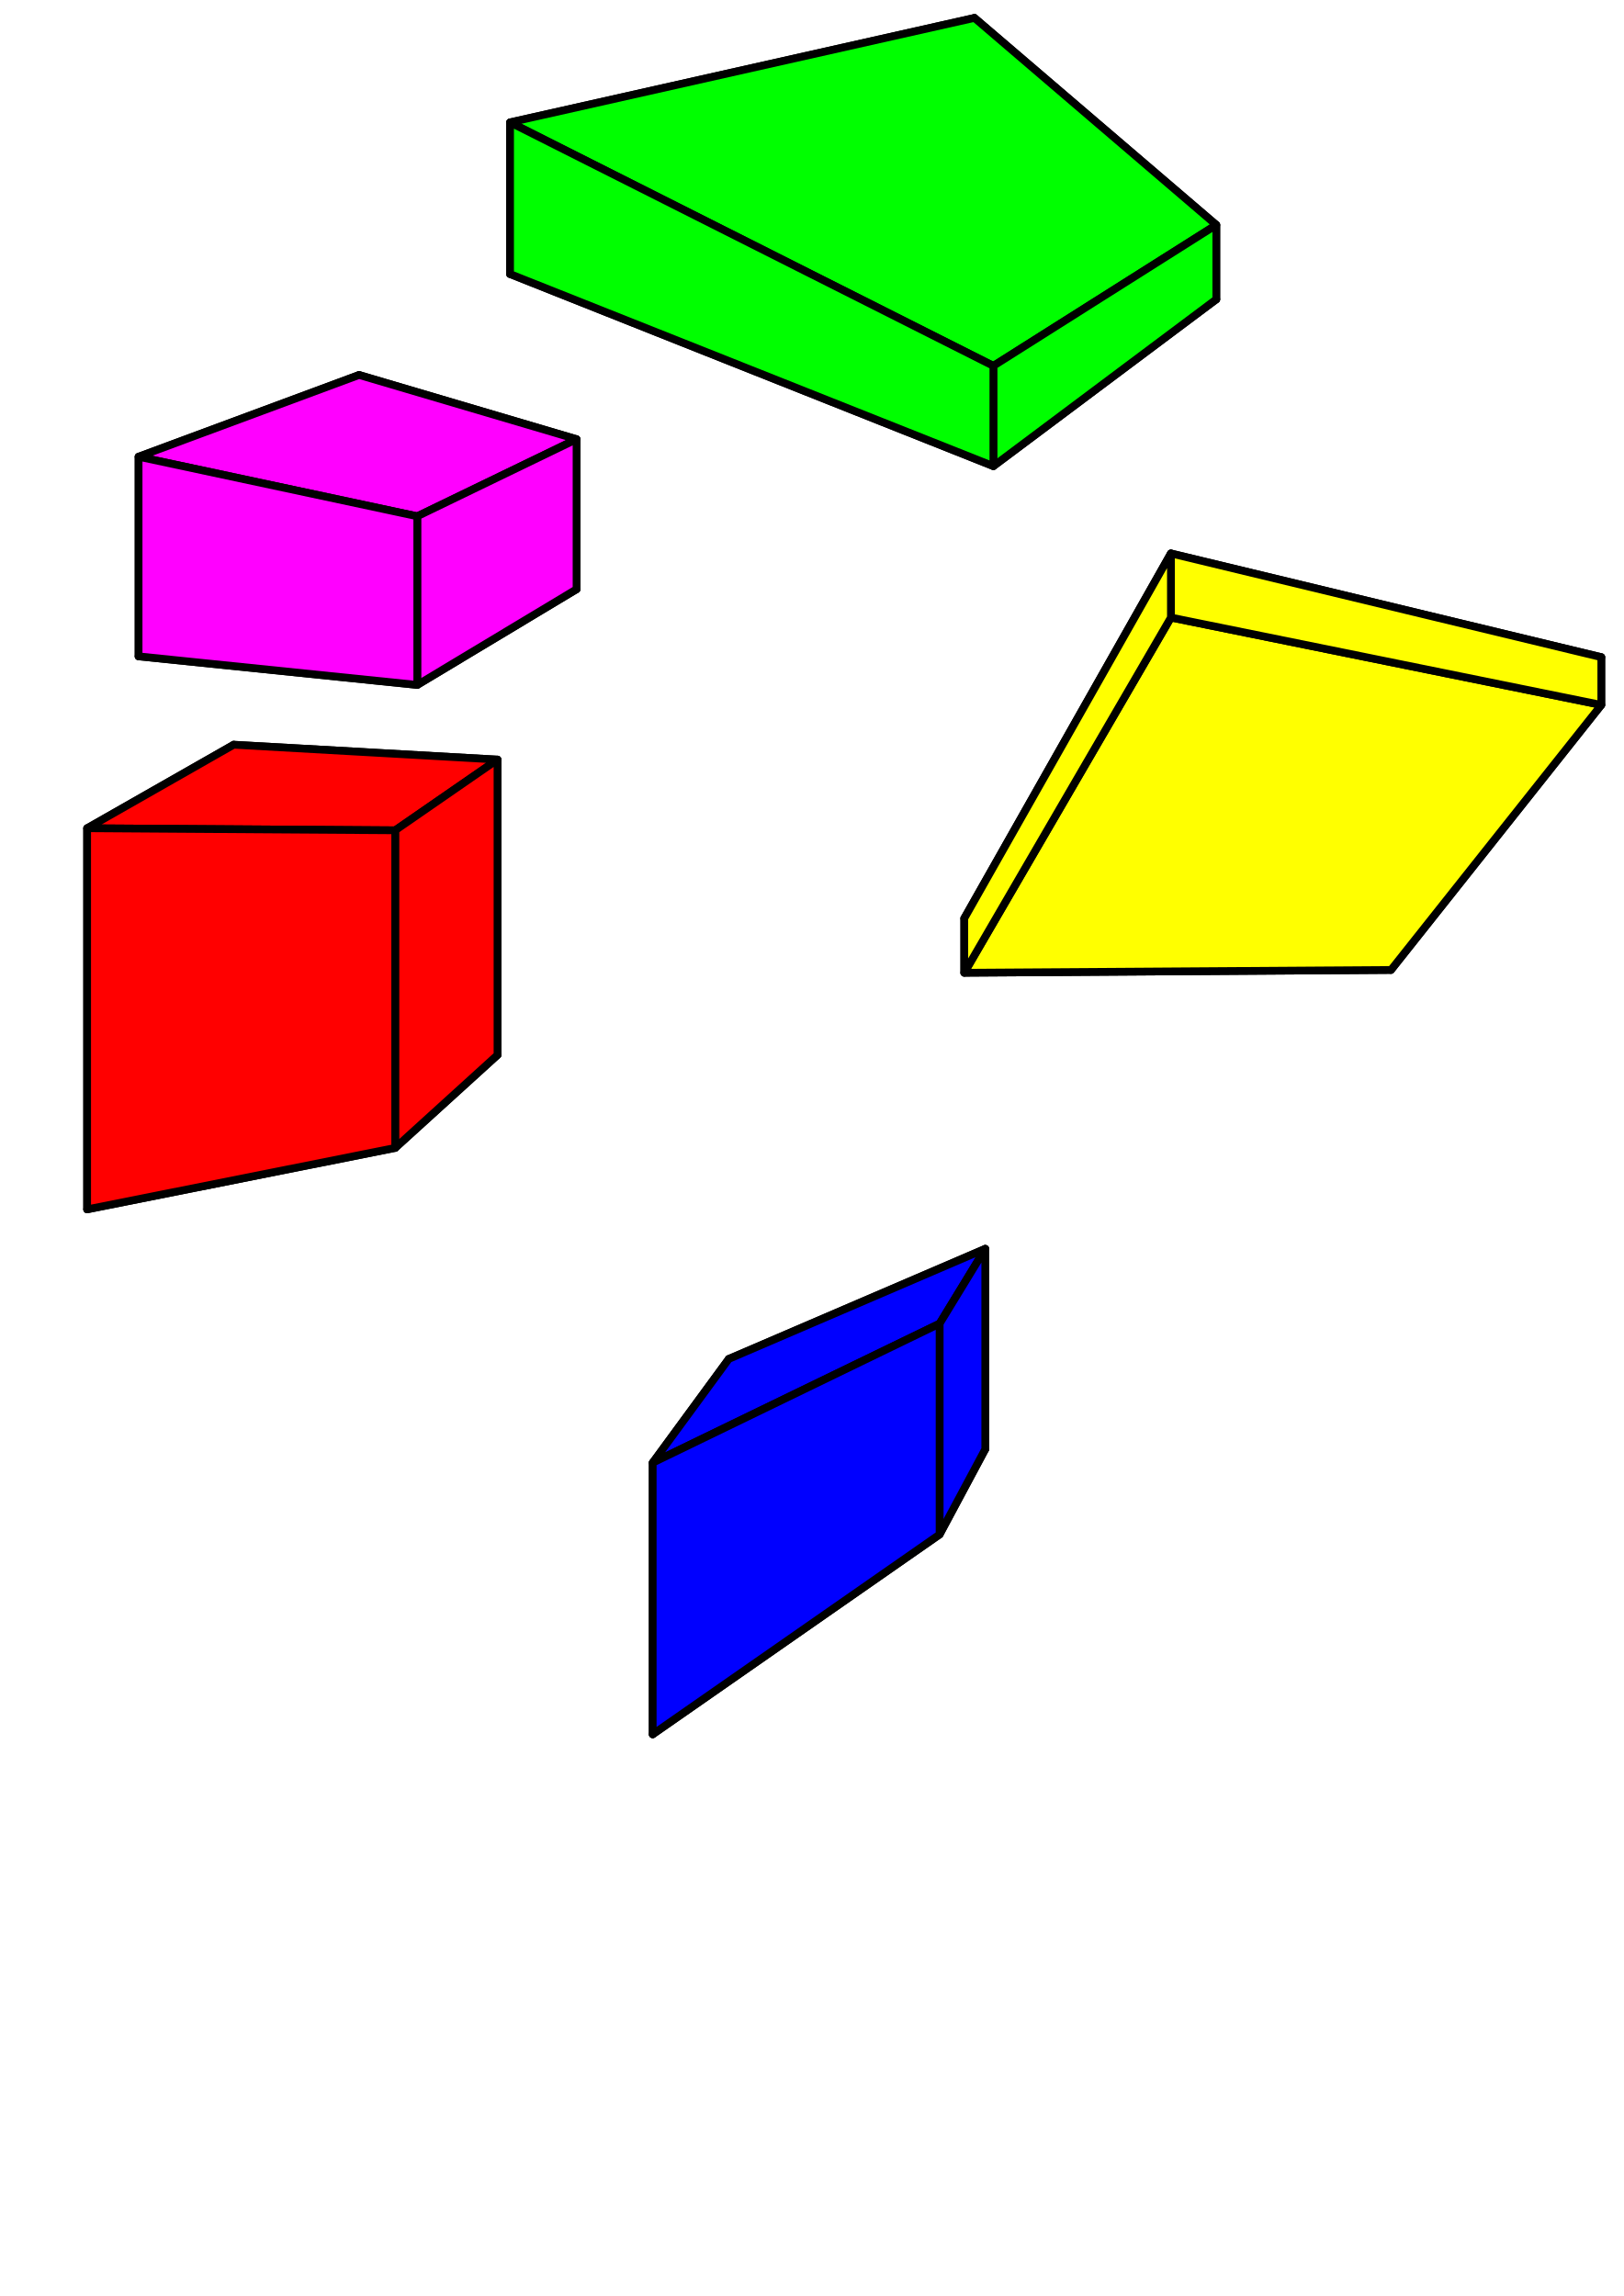
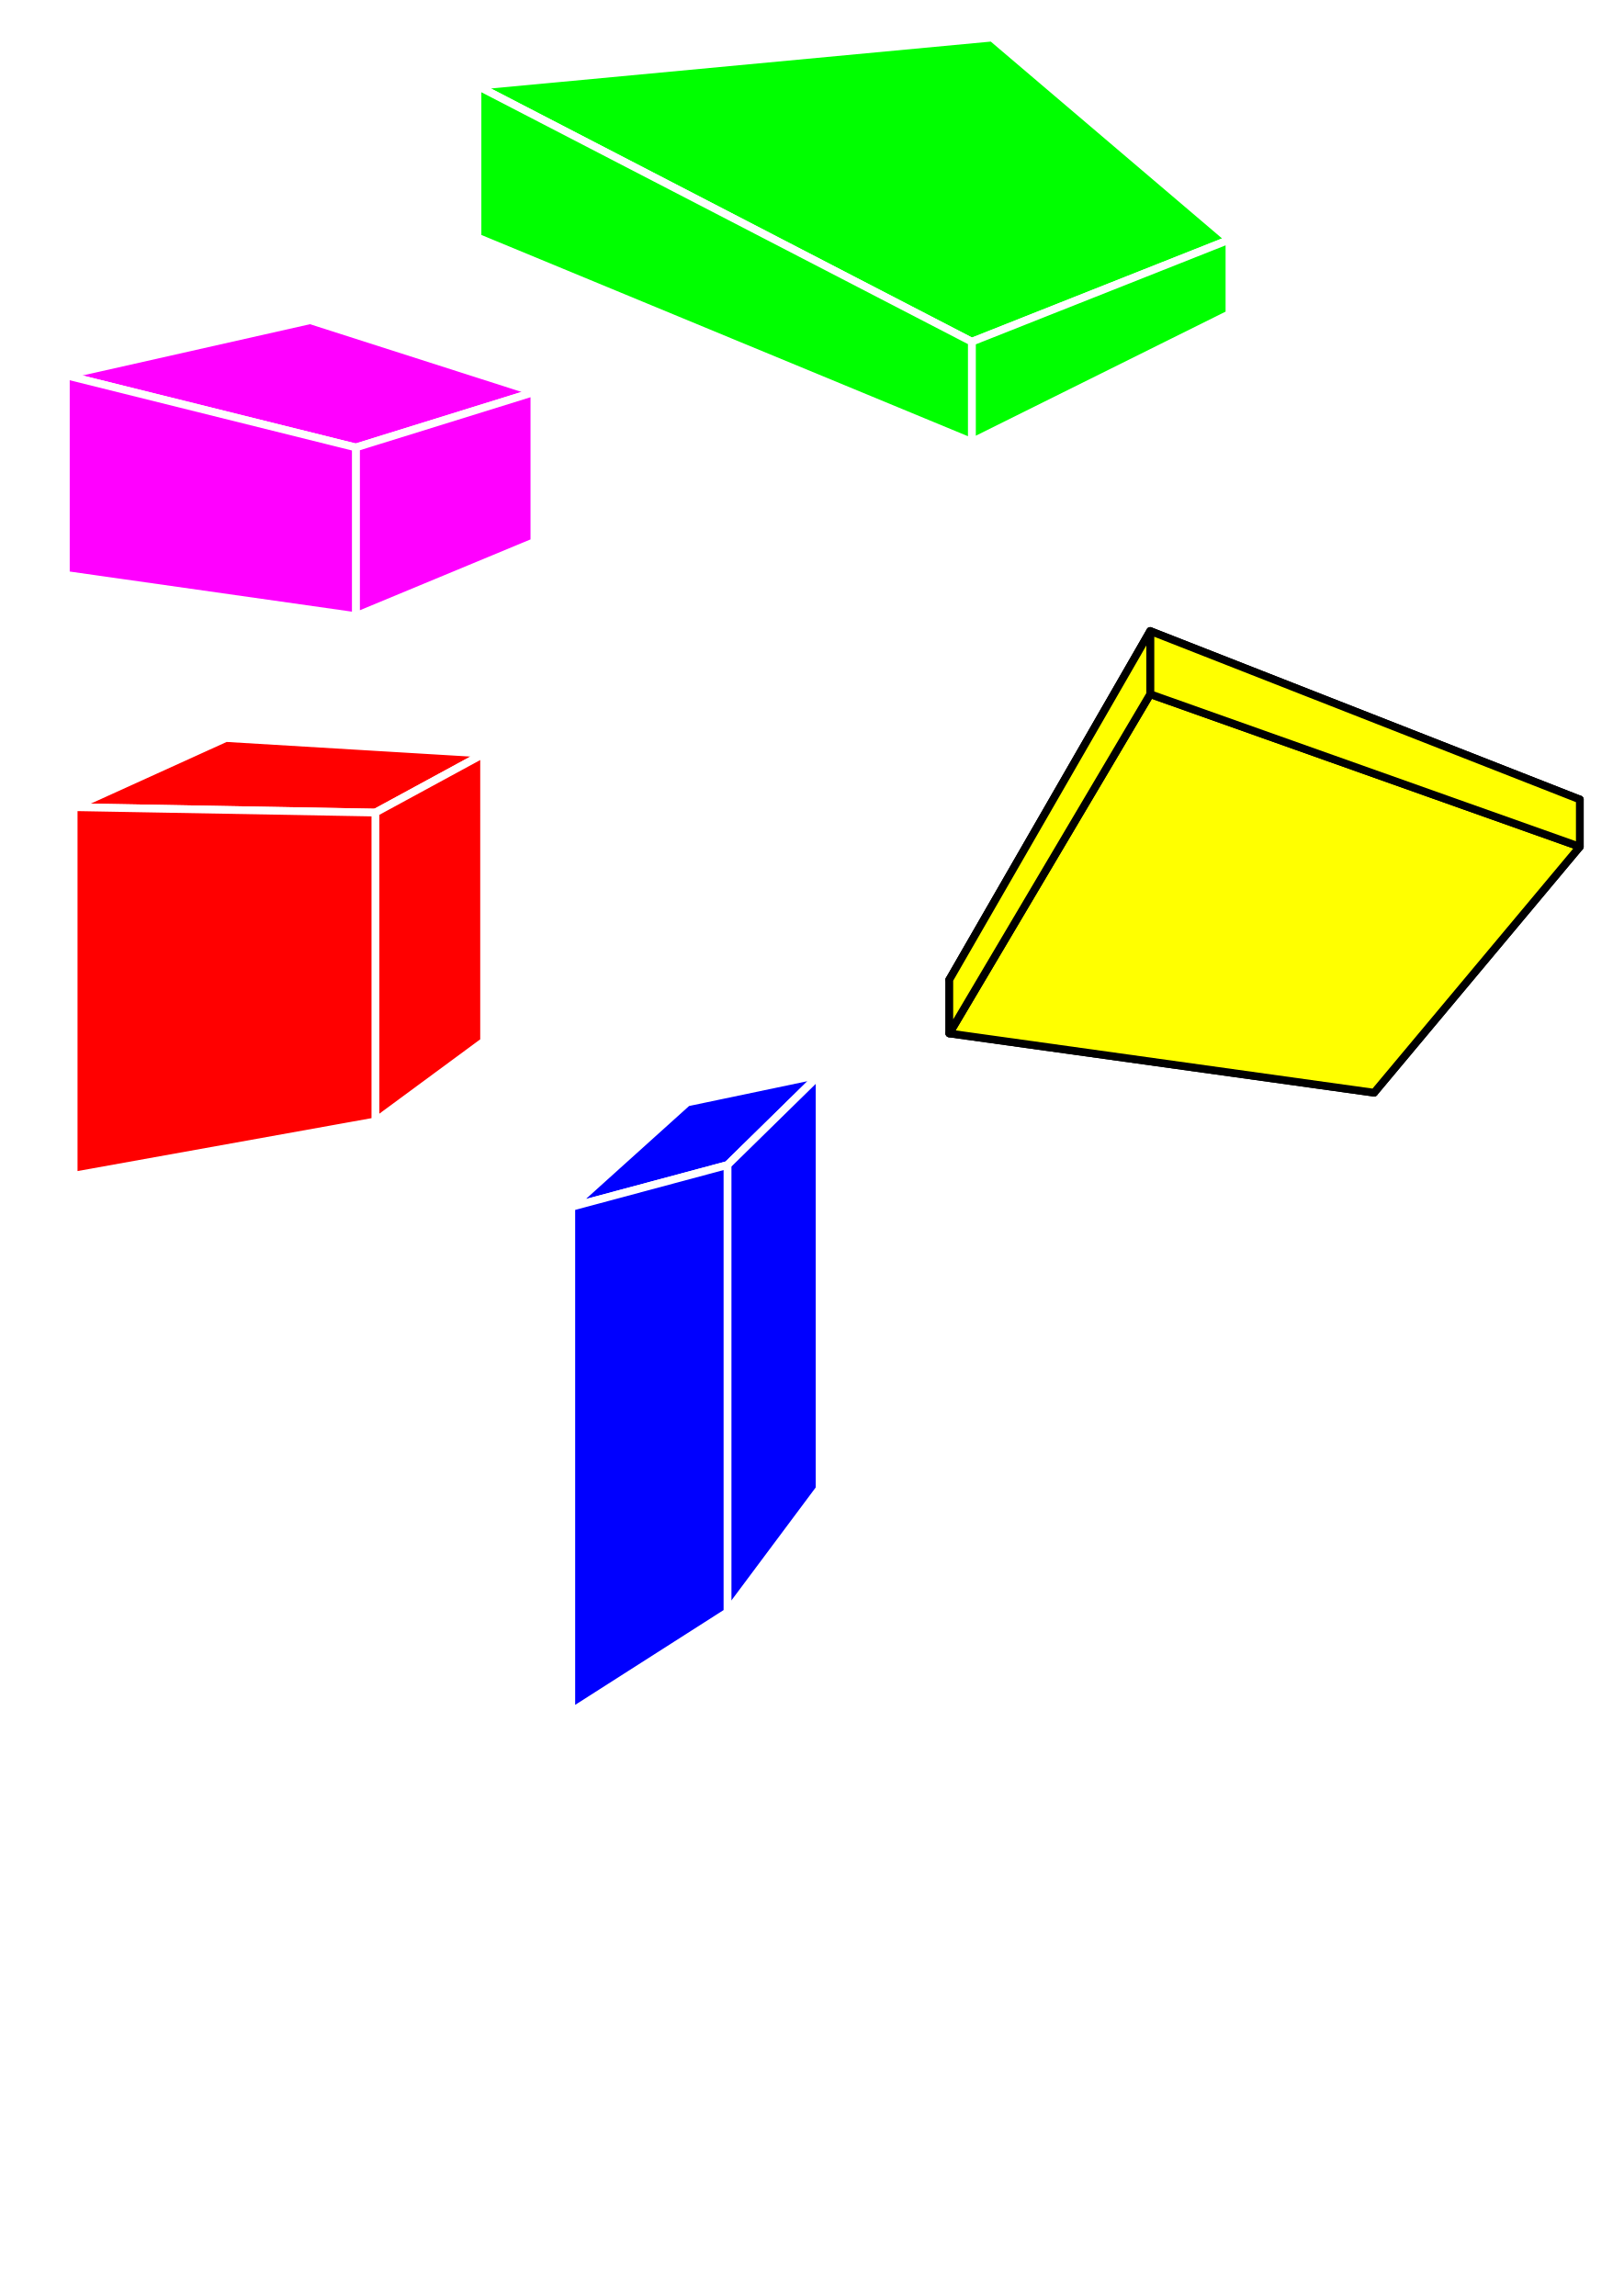
<svg xmlns="http://www.w3.org/2000/svg" xmlns:ns1="http://www.openswatchbook.org/uri/2009/osb" xmlns:xlink="http://www.w3.org/1999/xlink" id="svg16" version="1.1" viewBox="0 0 210 297" height="297mm" width="210mm">
  <defs id="defs10">
    <linearGradient id="linearGradient5849" ns1:paint="solid">
-       <stop style="stop-color:#000000;stop-opacity:1;" offset="0" id="stop5847" />
+       <stop style="stop-color:#ffffff;stop-opacity:1;" offset="0" id="stop5847" />
    </linearGradient>
    <linearGradient id="linearGradient5755" ns1:paint="solid">
-       <stop style="stop-color:#000000;stop-opacity:1;" offset="0" id="stop5753" />
+       <stop style="stop-color:#ffffff;stop-opacity:1;" offset="0" id="stop5753" />
    </linearGradient>
    <linearGradient id="linearGradient5707" ns1:paint="solid">
      <stop style="stop-color:#000000;stop-opacity:1;" offset="0" id="stop5705" />
    </linearGradient>
    <linearGradient id="linearGradient5701" ns1:paint="solid">
      <stop style="stop-color:#000000;stop-opacity:1;" offset="0" id="stop5699" />
    </linearGradient>
    <linearGradient id="linearGradient5695" ns1:paint="solid">
-       <stop style="stop-color:#000000;stop-opacity:1;" offset="0" id="stop5693" />
+       <stop style="stop-color:#ffffff;stop-opacity:1;" offset="0" id="stop5693" />
    </linearGradient>
    <linearGradient xlink:href="#linearGradient5695" id="linearGradient5697" x1="-127.589" y1="97.262" x2="93.627" y2="97.262" gradientUnits="userSpaceOnUse" />
    <linearGradient xlink:href="#linearGradient5701" id="linearGradient5703" x1="53.678" y1="78.363" x2="132.859" y2="78.363" gradientUnits="userSpaceOnUse" />
-     <linearGradient xlink:href="#linearGradient5707" id="linearGradient5709" x1="130.629" y1="42.119" x2="234.96" y2="42.119" gradientUnits="userSpaceOnUse" />
+     <linearGradient xlink:href="#linearGradient5695" id="linearGradient5709" x1="130.629" y1="42.119" x2="234.96" y2="42.119" gradientUnits="userSpaceOnUse" />
    <linearGradient xlink:href="#linearGradient5755" id="linearGradient5757" x1="25.725" y1="155.886" x2="104.833" y2="155.886" gradientUnits="userSpaceOnUse" />
    <linearGradient xlink:href="#linearGradient5849" id="linearGradient5851" x1="98.806" y1="150.323" x2="145.184" y2="150.323" gradientUnits="userSpaceOnUse" />
  </defs>
  <g id="layer1" />
  <g id="g4182" style="opacity:1;fill:#00ff00;stroke:url(#linearGradient5709)">
-     <path id="path4184" style="fill:#00ff00;fill-rule:evenodd;stroke:url(#linearGradient5709);stroke-linejoin:round" d="M 126.032,15.177 V 2.318 l 31.276,26.777 v 9.624 z" points="126.032,2.318 157.308,29.095 157.308,38.719 126.032,15.177 " />
-     <path id="path4186" style="fill:#00ff00;fill-rule:evenodd;stroke:url(#linearGradient5709);stroke-linejoin:round" d="M 126.032,15.177 65.971,35.449 128.476,60.297 157.308,38.719 Z" points="65.971,35.449 128.476,60.297 157.308,38.719 126.032,15.177 " />
-     <path id="path4188" style="fill:#00ff00;fill-rule:evenodd;stroke:url(#linearGradient5709);stroke-linejoin:round" d="M 126.032,15.177 65.971,35.449 v -19.618 L 126.032,2.318 Z" points="65.971,35.449 65.971,15.83 126.032,2.318 126.032,15.177 " />
-     <path id="path4192" style="fill:#00ff00;fill-rule:evenodd;stroke:url(#linearGradient5709);stroke-linejoin:round" d="M 126.032,2.318 65.971,15.83 128.476,47.33 157.308,29.095 Z" points="65.971,15.83 128.476,47.33 157.308,29.095 126.032,2.318 " />
-     <path id="path4194" style="fill:#00ff00;fill-rule:evenodd;stroke:url(#linearGradient5709);stroke-linejoin:round" d="M 157.308,38.719 128.476,60.297 V 47.33 l 28.832,-18.235 z" points="128.476,60.297 128.476,47.33 157.308,29.095 157.308,38.719 " />
-     <path id="path4190" style="fill:#00ff00;fill-rule:evenodd;stroke:url(#linearGradient5709);stroke-linejoin:round" d="m 65.971,35.449 v -19.618 l 62.505,31.499 v 12.967 z" points="65.971,15.83 128.476,47.33 128.476,60.297 65.971,35.449 " />
+     <path id="path4184" style="fill:#00ff00;fill-rule:evenodd;stroke:url(#linearGradient5709);stroke-linejoin:round" d="M 128.304,17.722 V 4.863 L 159.009,31 v 9.624 z" points="128.304,4.863 159.009,31 159.009,40.623 128.304,17.722 " />
+     <path id="path4186" style="fill:#00ff00;fill-rule:evenodd;stroke:url(#linearGradient5709);stroke-linejoin:round" d="M 128.304,17.722 61.755,30.726 125.689,57.176 159.009,40.623 Z" points="61.755,30.726 125.689,57.176 159.009,40.623 128.304,17.722 " />
+     <path id="path4188" style="fill:#00ff00;fill-rule:evenodd;stroke:url(#linearGradient5709);stroke-linejoin:round" d="M 128.304,17.722 61.755,30.726 v -19.618 L 128.304,4.863 Z" points="61.755,30.726 61.755,11.108 128.304,4.863 128.304,17.722 " />
+     <path id="path4192" style="fill:#00ff00;fill-rule:evenodd;stroke:url(#linearGradient5709);stroke-linejoin:round" d="M 128.304,4.863 61.755,11.108 125.689,44.208 159.009,31 Z" points="61.755,11.108 125.689,44.208 159.009,31 128.304,4.863 " />
+     <path id="path4194" style="fill:#00ff00;fill-rule:evenodd;stroke:url(#linearGradient5709);stroke-linejoin:round" d="M 159.009,40.623 125.689,57.176 V 44.208 L 159.009,31 Z" points="125.689,57.176 125.689,44.208 159.009,31 159.009,40.623 " />
+     <path id="path4190" style="fill:#00ff00;fill-rule:evenodd;stroke:url(#linearGradient5709);stroke-linejoin:round" d="m 61.755,30.726 v -19.618 l 63.934,33.1 v 12.967 z" points="61.755,11.108 125.689,44.208 125.689,57.176 61.755,30.726 " />
  </g>
  <g id="g4182-0" style="opacity:1;fill:#ffff00;stroke:url(#linearGradient5703)">
-     <path id="path4184-2" style="fill:#ffff00;fill-rule:evenodd;stroke:url(#linearGradient5703);stroke-width:1;stroke-linejoin:round" d="m 124.716,125.833 v -7.043 l 55.186,1.222 v 5.456 z" points="124.716,118.79 179.902,120.012 179.902,125.468 124.716,125.833 " />
-     <path id="path4194-8" style="fill:#ffff00;fill-rule:evenodd;stroke:url(#linearGradient5703);stroke-width:1;stroke-linejoin:round" d="m 179.902,125.468 27.2,-34.281 v -6.177 l -27.2,35.002 z" points="207.102,91.187 207.102,85.009 179.902,120.012 179.902,125.468 " />
-     <path id="path4192-6" style="fill:#ffff00;fill-rule:evenodd;stroke:url(#linearGradient5703);stroke-width:1;stroke-linejoin:round" d="m 124.716,118.79 26.722,-47.2 55.664,13.419 -27.2,35.002 z" points="151.438,71.59 207.102,85.009 179.902,120.012 124.716,118.79 " />
-     <path id="path4186-4" style="fill:#ffff00;fill-rule:evenodd;stroke:url(#linearGradient5703);stroke-width:1;stroke-linejoin:round" d="m 124.716,125.833 26.722,-45.951 55.664,11.305 -27.2,34.281 z" points="151.438,79.882 207.102,91.187 179.902,125.468 124.716,125.833 " />
-     <path id="path4190-5" style="fill:#ffff00;fill-rule:evenodd;stroke:url(#linearGradient5703);stroke-width:1;stroke-linejoin:round" d="m 151.438,79.882 v -8.292 l 55.664,13.419 v 6.177 z" points="151.438,71.59 207.102,85.009 207.102,91.187 151.438,79.882 " />
-     <path id="path4188-7" style="fill:#ffff00;fill-rule:evenodd;stroke:url(#linearGradient5703);stroke-width:1;stroke-linejoin:round" d="m 124.716,125.833 26.722,-45.951 v -8.292 L 124.716,118.79 Z" points="151.438,79.882 151.438,71.59 124.716,118.79 124.716,125.833 " />
+     <path id="path4184-2" style="fill:#ffff00;fill-rule:evenodd;stroke:url(#linearGradient5703);stroke-width:1;stroke-linejoin:round" d="m 122.78,133.679 v -6.952 l 54.936,9.217 v 5.402 z" points="122.78,126.727 177.716,135.944 177.716,141.346 122.78,133.679 " />
+     <path id="path4194-8" style="fill:#ffff00;fill-rule:evenodd;stroke:url(#linearGradient5703);stroke-width:1;stroke-linejoin:round" d="m 177.716,141.346 26.607,-31.82 v -6.108 l -26.607,32.525 z" points="204.323,109.527 204.323,103.419 177.716,135.944 177.716,141.346 " />
+     <path id="path4192-6" style="fill:#ffff00;fill-rule:evenodd;stroke:url(#linearGradient5703);stroke-width:1;stroke-linejoin:round" d="m 122.78,126.727 25.98,-45.101 55.563,21.793 -26.607,32.525 z" points="148.76,81.626 204.323,103.419 177.716,135.944 122.78,126.727 " />
+     <path id="path4186-4" style="fill:#ffff00;fill-rule:evenodd;stroke:url(#linearGradient5703);stroke-width:1;stroke-linejoin:round" d="m 122.78,133.679 25.98,-43.886 55.563,19.734 -26.607,31.82 z" points="148.76,89.793 204.323,109.527 177.716,141.346 122.78,133.679 " />
+     <path id="path4190-5" style="fill:#ffff00;fill-rule:evenodd;stroke:url(#linearGradient5703);stroke-width:1;stroke-linejoin:round" d="m 148.76,89.793 v -8.167 l 55.563,21.793 v 6.108 z" points="148.76,81.626 204.323,103.419 204.323,109.527 148.76,89.793 " />
+     <path id="path4188-7" style="fill:#ffff00;fill-rule:evenodd;stroke:url(#linearGradient5703);stroke-width:1;stroke-linejoin:round" d="M 122.78,133.679 148.76,89.793 V 81.626 L 122.78,126.727 Z" points="148.76,89.793 148.76,81.626 122.78,126.727 122.78,133.679 " />
  </g>
  <g id="g4840" style="opacity:1;fill:#ff0000;stroke:url(#linearGradient5697)">
-     <path id="path4842" style="fill:#ff0000;fill-rule:evenodd;stroke:url(#linearGradient5697);stroke-linejoin:round" d="M 30.227,141.552 V 96.334 l 34.117,1.923 v 38.209 z" points="30.227,96.334 64.344,98.257 64.344,136.467 30.227,141.552 " />
-     <path id="path4844" style="fill:#ff0000;fill-rule:evenodd;stroke:url(#linearGradient5697);stroke-linejoin:round" d="M 30.227,141.552 11.271,156.436 51.112,148.488 64.344,136.467 Z" points="11.271,156.436 51.112,148.488 64.344,136.467 30.227,141.552 " />
-     <path id="path4846" style="fill:#ff0000;fill-rule:evenodd;stroke:url(#linearGradient5697);stroke-linejoin:round" d="M 30.227,141.552 11.271,156.436 v -49.298 L 30.227,96.334 Z" points="11.271,156.436 11.271,107.138 30.227,96.334 30.227,141.552 " />
-     <path id="path4850" style="fill:#ff0000;fill-rule:evenodd;stroke:url(#linearGradient5697);stroke-linejoin:round" d="M 30.227,96.334 11.271,107.138 51.112,107.405 64.344,98.257 Z" points="11.271,107.138 51.112,107.405 64.344,98.257 30.227,96.334 " />
-     <path id="path4852" style="fill:#ff0000;fill-rule:evenodd;stroke:url(#linearGradient5697);stroke-linejoin:round" d="M 64.344,136.467 51.112,148.488 V 107.405 L 64.344,98.257 Z" points="51.112,148.488 51.112,107.405 64.344,98.257 64.344,136.467 " />
-     <path id="path4848" style="fill:#ff0000;fill-rule:evenodd;stroke:url(#linearGradient5697);stroke-linejoin:round" d="m 11.271,156.436 v -49.298 l 39.842,0.268 v 41.083 z" points="11.271,107.138 51.112,107.405 51.112,148.488 11.271,156.436 " />
+     <path id="path4842" style="fill:#ff0000;fill-rule:evenodd;stroke:url(#linearGradient5697);stroke-linejoin:round" d="M 29.221,139.312 V 95.468 l 33.389,2.005 v 37.224 z" points="29.221,95.468 62.609,97.473 62.609,134.697 29.221,139.312 " />
+     <path id="path4844" style="fill:#ff0000;fill-rule:evenodd;stroke:url(#linearGradient5697);stroke-linejoin:round" d="M 29.221,139.312 9.527,152.081 48.549,145.059 62.609,134.697 Z" points="9.527,152.081 48.549,145.059 62.609,134.697 29.221,139.312 " />
+     <path id="path4846" style="fill:#ff0000;fill-rule:evenodd;stroke:url(#linearGradient5697);stroke-linejoin:round" d="M 29.221,139.312 9.527,152.081 V 104.411 L 29.221,95.468 Z" points="9.527,152.081 9.527,104.411 29.221,95.468 29.221,139.312 " />
+     <path id="path4850" style="fill:#ff0000;fill-rule:evenodd;stroke:url(#linearGradient5697);stroke-linejoin:round" d="M 29.221,95.468 9.527,104.411 48.549,105.113 62.609,97.473 Z" points="9.527,104.411 48.549,105.113 62.609,97.473 29.221,95.468 " />
+     <path id="path4852" style="fill:#ff0000;fill-rule:evenodd;stroke:url(#linearGradient5697);stroke-linejoin:round" d="M 62.609,134.697 48.549,145.059 V 105.113 l 14.061,-7.64 z" points="48.549,145.059 48.549,105.113 62.609,97.473 62.609,134.697 " />
+     <path id="path4848" style="fill:#ff0000;fill-rule:evenodd;stroke:url(#linearGradient5697);stroke-linejoin:round" d="m 9.527,152.081 v -47.67 l 39.021,0.702 v 39.945 z" points="9.527,104.411 48.549,105.113 48.549,145.059 9.527,152.081 " />
  </g>
  <g id="g5739" style="opacity:1;fill:#ff00ff;stroke:url(#linearGradient5757)">
-     <path id="path5741" style="fill:#ff00ff;fill-rule:evenodd;stroke:url(#linearGradient5757);stroke-linejoin:round" d="m 46.443,48.505 v 22.508 L 74.567,76.218 V 56.814 Z" points="46.443,71.014 74.567,76.218 74.567,56.814 46.443,48.505 " />
-     <path id="path5749" style="fill:#ff00ff;fill-rule:evenodd;stroke:url(#linearGradient5757);stroke-linejoin:round" d="M 46.443,71.014 17.924,84.902 53.966,88.599 74.567,76.218 Z" points="17.924,84.902 53.966,88.599 74.567,76.218 46.443,71.014 " />
-     <path id="path5745" style="fill:#ff00ff;fill-rule:evenodd;stroke:url(#linearGradient5757);stroke-linejoin:round" d="M 46.443,48.505 17.924,59.082 V 84.902 L 46.443,71.014 Z" points="17.924,59.082 17.924,84.902 46.443,71.014 46.443,48.505 " />
-     <path id="path5743" style="fill:#ff00ff;fill-rule:evenodd;stroke:url(#linearGradient5757);stroke-linejoin:round" d="M 46.443,48.505 17.924,59.082 53.966,66.784 74.567,56.814 Z" points="17.924,59.082 53.966,66.784 74.567,56.814 46.443,48.505 " />
-     <path id="path5751" style="fill:#ff00ff;fill-rule:evenodd;stroke:url(#linearGradient5757);stroke-linejoin:round" d="M 74.567,56.814 53.966,66.784 V 88.599 L 74.567,76.218 Z" points="53.966,66.784 53.966,88.599 74.567,76.218 74.567,56.814 " />
-     <path id="path5747" style="fill:#ff00ff;fill-rule:evenodd;stroke:url(#linearGradient5757);stroke-linejoin:round" d="m 17.924,59.082 v 25.819 l 36.042,3.697 V 66.784 Z" points="17.924,84.902 53.966,88.599 53.966,66.784 17.924,59.082 " />
+     <path id="path5741" style="fill:#ff00ff;fill-rule:evenodd;stroke:url(#linearGradient5757);stroke-linejoin:round" d="m 40.117,41.42 v 22.508 l 28.996,6.181 V 50.706 Z" points="40.117,63.928 69.113,70.11 69.113,50.706 40.117,41.42 " />
+     <path id="path5749" style="fill:#ff00ff;fill-rule:evenodd;stroke:url(#linearGradient5757);stroke-linejoin:round" d="M 40.117,63.928 8.517,74.366 46.018,79.697 69.113,70.11 Z" points="8.517,74.366 46.018,79.697 69.113,70.11 40.117,63.928 " />
+     <path id="path5745" style="fill:#ff00ff;fill-rule:evenodd;stroke:url(#linearGradient5757);stroke-linejoin:round" d="M 40.117,41.42 8.517,48.546 V 74.366 L 40.117,63.928 Z" points="8.517,48.546 8.517,74.366 40.117,63.928 40.117,41.42 " />
+     <path id="path5743" style="fill:#ff00ff;fill-rule:evenodd;stroke:url(#linearGradient5757);stroke-linejoin:round" d="M 40.117,41.42 8.517,48.546 46.018,57.881 69.113,50.706 Z" points="8.517,48.546 46.018,57.881 69.113,50.706 40.117,41.42 " />
+     <path id="path5751" style="fill:#ff00ff;fill-rule:evenodd;stroke:url(#linearGradient5757);stroke-linejoin:round" d="M 69.113,50.706 46.018,57.881 V 79.697 l 23.095,-9.587 z" points="46.018,57.881 46.018,79.697 69.113,70.11 69.113,50.706 " />
+     <path id="path5747" style="fill:#ff00ff;fill-rule:evenodd;stroke:url(#linearGradient5757);stroke-linejoin:round" d="M 8.517,48.546 V 74.366 L 46.018,79.697 V 57.881 Z" points="8.517,74.366 46.018,79.697 46.018,57.881 8.517,48.546 " />
  </g>
  <g id="g5805" style="opacity:1;fill:#ff00ff">
-     <path id="path5807" style="fill:#353564;fill-rule:evenodd;stroke:none;stroke-linejoin:round" d="m 51.624,171.022 v 0 l 51.37,-16.099 v 0 z" points="51.624,171.022 102.994,154.923 102.994,154.923 51.624,171.022 " />
-     <path id="path5815" style="fill:#afafde;fill-rule:evenodd;stroke:none;stroke-linejoin:round" d="m 51.624,171.022 -10e-7,0 51.37,-16.099 0,0 z" points="51.624,171.022 102.994,154.923 102.994,154.923 51.624,171.022 " />
-     <path id="path5811" style="fill:#8686bf;fill-rule:evenodd;stroke:none;stroke-linejoin:round" d="m 51.624,171.022 -10e-7,0 v 0 z" points="51.624,171.022 51.624,171.022 51.624,171.022 " />
-     <path id="path5809" style="fill:#4d4d9f;fill-rule:evenodd;stroke:none;stroke-linejoin:round" d="m 51.624,171.022 -10e-7,0 51.37,-16.099 0,0 z" points="51.624,171.022 102.994,154.923 102.994,154.923 51.624,171.022 " />
-     <path id="path5817" style="fill:#e9e9ff;fill-rule:evenodd;stroke:none;stroke-linejoin:round" d="m 102.994,154.923 0,0 v 0 z" points="102.994,154.923 102.994,154.923 102.994,154.923 " />
-     <path id="path5813" style="fill:#d7d7ff;fill-rule:evenodd;stroke:none;stroke-linejoin:round" d="m 51.624,171.022 v 0 l 51.37,-16.099 v 0 z" points="51.624,171.022 102.994,154.923 102.994,154.923 51.624,171.022 " />
+     <path id="path5807" style="fill:#353564;fill-rule:evenodd;stroke:none;stroke-linejoin:round" d="m 45.858,164.564 v 0 l 52.86,-14.43 v 0 z" points="45.858,164.564 98.718,150.134 98.718,150.134 45.858,164.564 " />
+     <path id="path5815" style="fill:#afafde;fill-rule:evenodd;stroke:none;stroke-linejoin:round" d="m 45.858,164.564 v 0 l 52.86,-14.43 v 0 z" points="45.858,164.564 98.718,150.134 98.718,150.134 45.858,164.564 " />
+     <path id="path5811" style="fill:#8686bf;fill-rule:evenodd;stroke:none;stroke-linejoin:round" d="m 45.858,164.564 v 0 0 z" points="45.858,164.564 45.858,164.564 " />
+     <path id="path5809" style="fill:#4d4d9f;fill-rule:evenodd;stroke:none;stroke-linejoin:round" d="m 45.858,164.564 v 0 l 52.86,-14.43 v 0 z" points="45.858,164.564 98.718,150.134 98.718,150.134 45.858,164.564 " />
+     <path id="path5817" style="fill:#e9e9ff;fill-rule:evenodd;stroke:none;stroke-linejoin:round" d="m 98.718,150.134 v 0 0 z" points="98.718,150.134 98.718,150.134 " />
+     <path id="path5813" style="fill:#d7d7ff;fill-rule:evenodd;stroke:none;stroke-linejoin:round" d="m 45.858,164.564 v 0 l 52.86,-14.43 v 0 z" points="45.858,164.564 98.718,150.134 98.718,150.134 45.858,164.564 " />
  </g>
  <g id="g5833" style="opacity:1;fill:#0000ff;stroke:url(#linearGradient5851)">
-     <path id="path5835" style="fill:#0000ff;fill-rule:evenodd;stroke:url(#linearGradient5851);stroke-linejoin:round" d="m 94.26,175.787 v 32.911 l 33.168,-21.241 v -25.918 z" points="94.26,208.699 127.428,187.458 127.428,161.54 94.26,175.787 " />
-     <path id="path5843" style="fill:#0000ff;fill-rule:evenodd;stroke:url(#linearGradient5851);stroke-linejoin:round" d="m 94.26,208.699 -9.843,15.643 37.104,-25.85 5.906,-11.033 z" points="84.417,224.341 121.522,198.491 127.428,187.458 94.26,208.699 " />
-     <path id="path5839" style="fill:#0000ff;fill-rule:evenodd;stroke:url(#linearGradient5851);stroke-linejoin:round" d="m 94.26,175.787 -9.843,13.424 v 35.13 l 9.843,-15.643 z" points="84.417,189.212 84.417,224.341 94.26,208.699 94.26,175.787 " />
-     <path id="path5837" style="fill:#0000ff;fill-rule:evenodd;stroke:url(#linearGradient5851);stroke-linejoin:round" d="m 94.26,175.787 -9.843,13.424 37.104,-17.994 5.906,-9.677 z" points="84.417,189.212 121.522,171.217 127.428,161.54 94.26,175.787 " />
-     <path id="path5845" style="fill:#0000ff;fill-rule:evenodd;stroke:url(#linearGradient5851);stroke-linejoin:round" d="m 127.428,161.54 -5.906,9.677 v 27.274 l 5.906,-11.033 z" points="121.522,171.217 121.522,198.491 127.428,187.458 127.428,161.54 " />
-     <path id="path5841" style="fill:#0000ff;fill-rule:evenodd;stroke:url(#linearGradient5851);stroke-linejoin:round" d="m 84.417,189.212 v 35.13 l 37.104,-25.85 v -27.274 z" points="84.417,224.341 121.522,198.491 121.522,171.217 84.417,189.212 " />
+     <path id="path5835" style="fill:#0000ff;fill-rule:evenodd;stroke:url(#linearGradient5851);stroke-linejoin:round" d="M 106,192.575 V 139.017 l -17.111,3.589 v 59.907 z" points="106,139.017 88.889,142.606 88.889,202.513 106,192.575 " />
+     <path id="path5837" style="fill:#0000ff;fill-rule:evenodd;stroke:url(#linearGradient5851);stroke-linejoin:round" d="m 106,192.575 -11.915,15.971 -20.197,12.9 15.001,-18.933 z" points="94.085,208.546 73.888,221.446 88.889,202.513 106,192.575 " />
+     <path id="path5845" style="fill:#0000ff;fill-rule:evenodd;stroke:url(#linearGradient5851);stroke-linejoin:round" d="m 88.889,202.513 -15.001,18.933 v -65.32 l 15.001,-13.52 z" points="73.888,221.446 73.888,156.126 88.889,142.606 88.889,202.513 " />
+     <path id="path5843" style="fill:#0000ff;fill-rule:evenodd;stroke:url(#linearGradient5851);stroke-linejoin:round" d="m 106,139.017 -11.915,11.685 -20.197,5.423 15.001,-13.52 z" points="94.085,150.703 73.888,156.126 88.889,142.606 106,139.017 " />
+     <path id="path5839" style="fill:#0000ff;fill-rule:evenodd;stroke:url(#linearGradient5851);stroke-linejoin:round" d="M 106,192.575 94.085,208.546 V 150.703 L 106,139.017 Z" points="94.085,208.546 94.085,150.703 106,139.017 106,192.575 " />
+     <path id="path5841" style="fill:#0000ff;fill-rule:evenodd;stroke:url(#linearGradient5851);stroke-linejoin:round" d="m 94.085,208.546 v -57.843 l -20.197,5.423 v 65.32 z" points="94.085,150.703 73.888,156.126 73.888,221.446 94.085,208.546 " />
  </g>
</svg>
